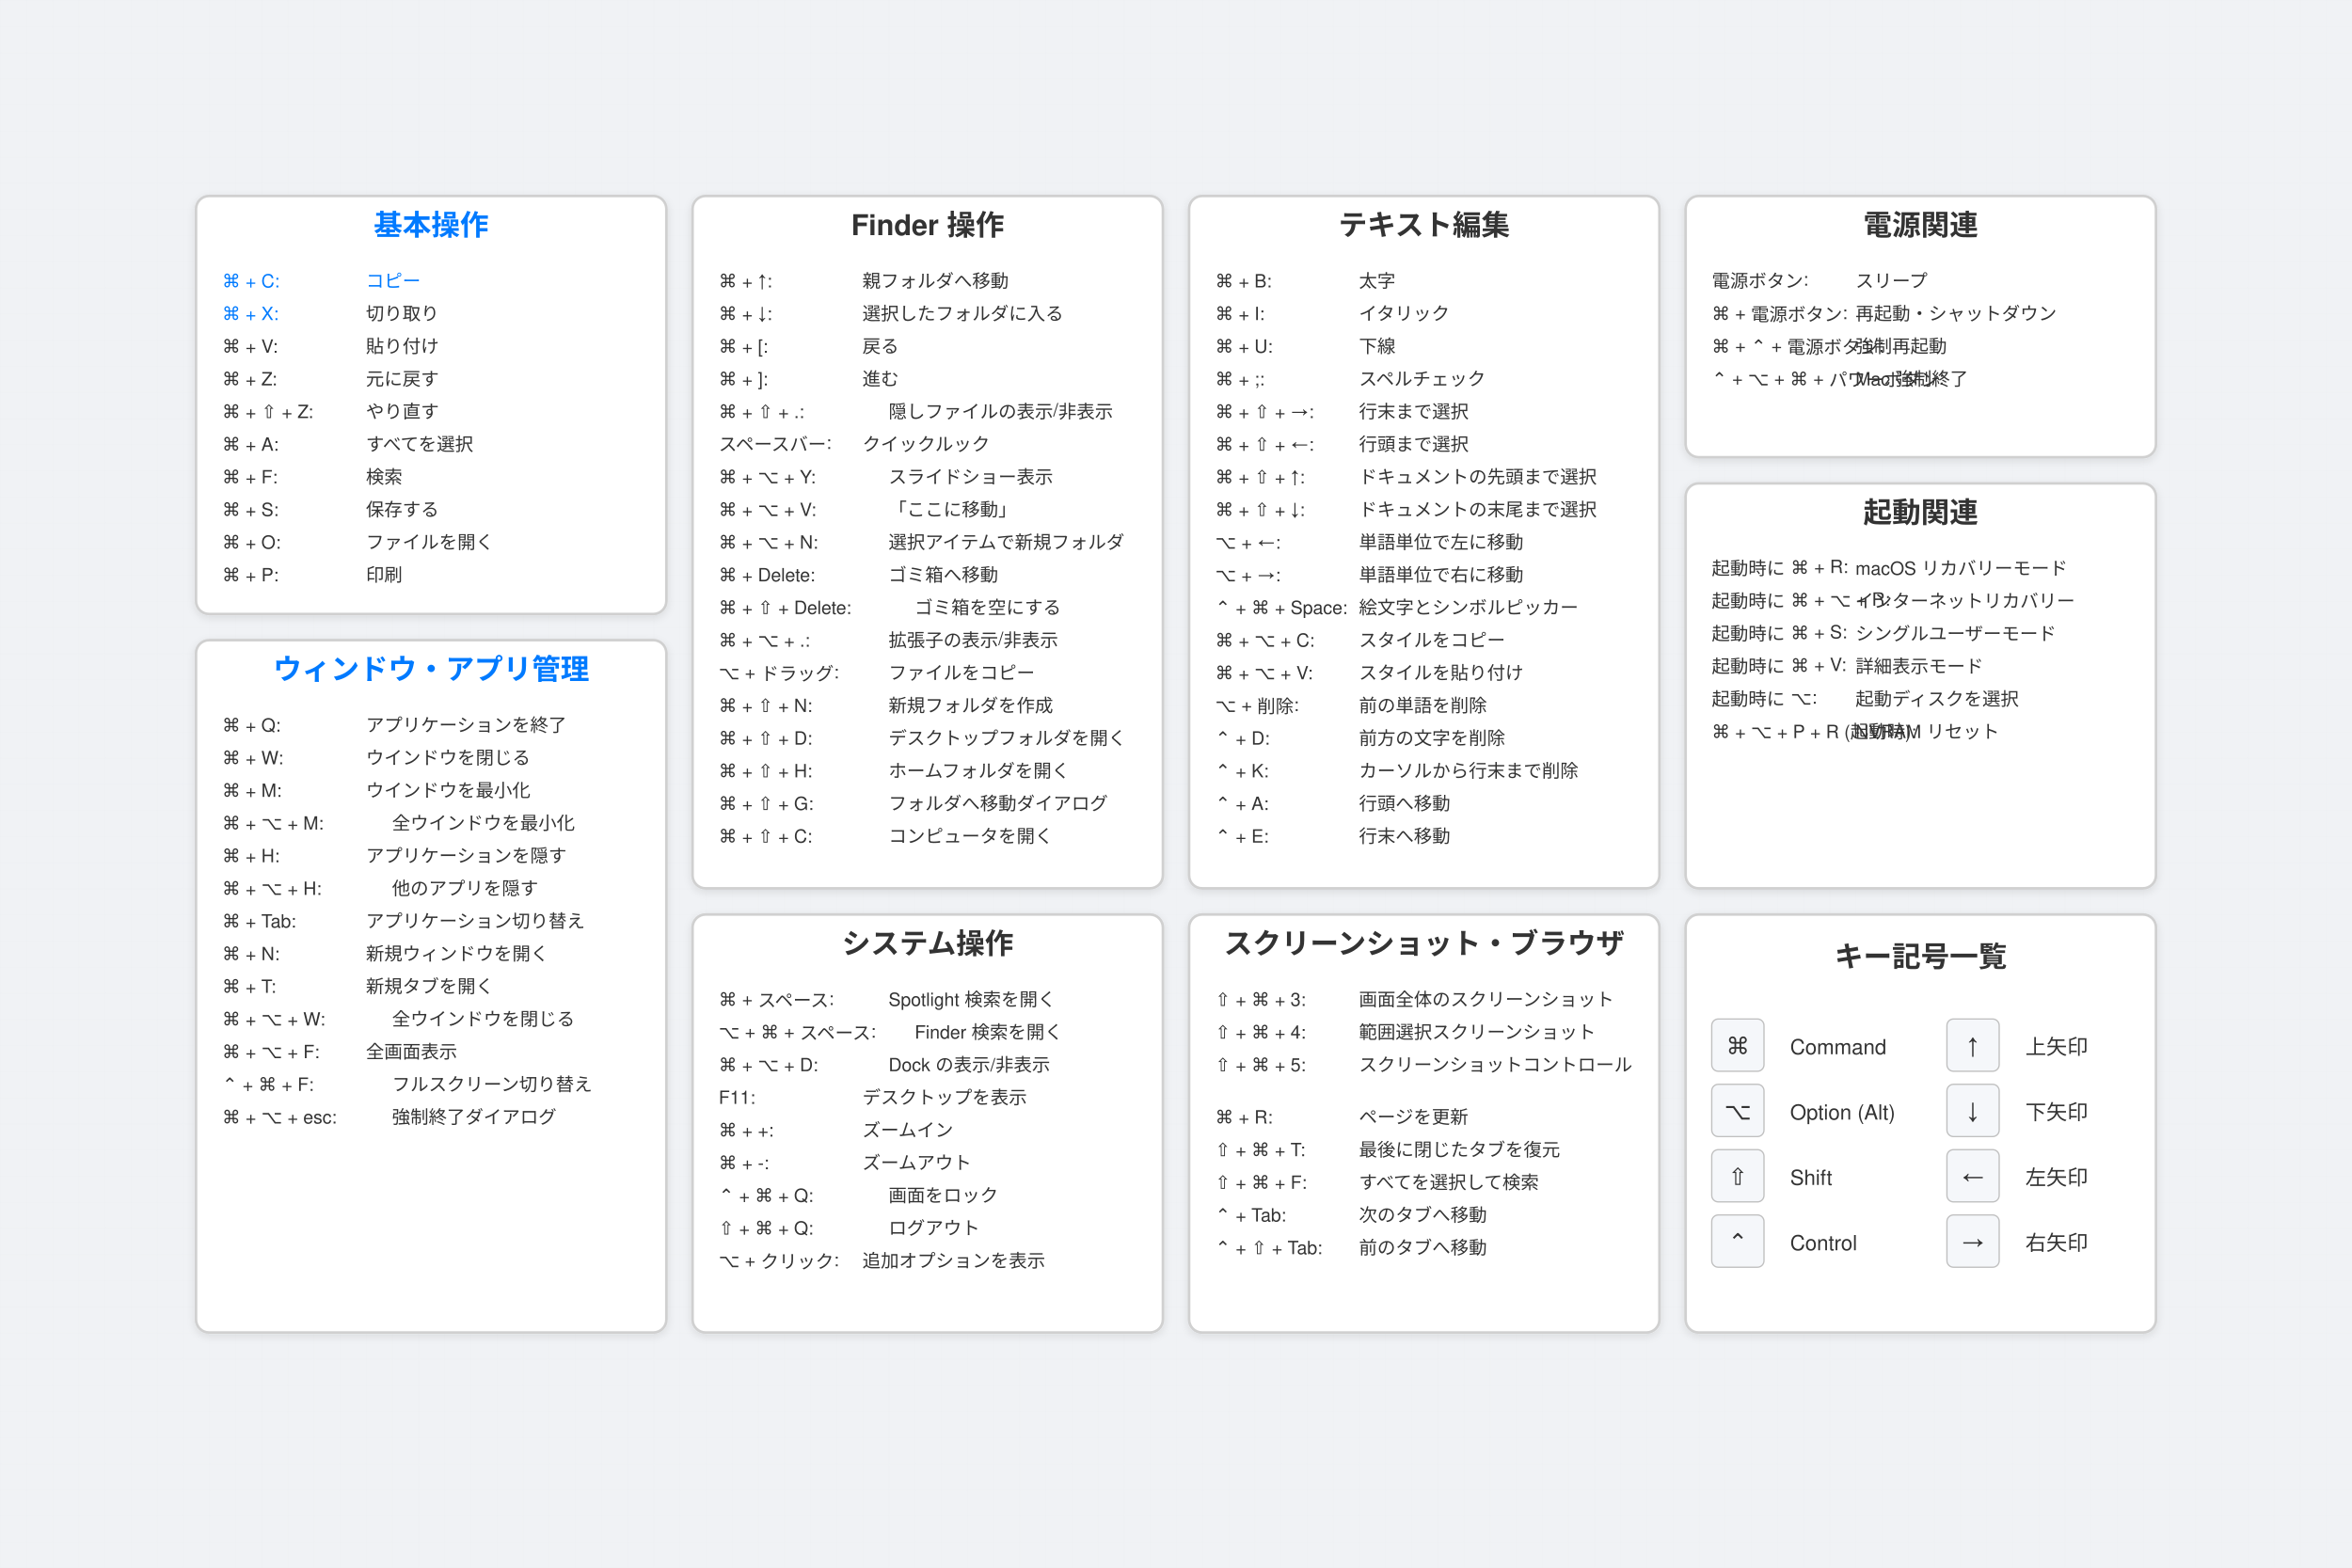
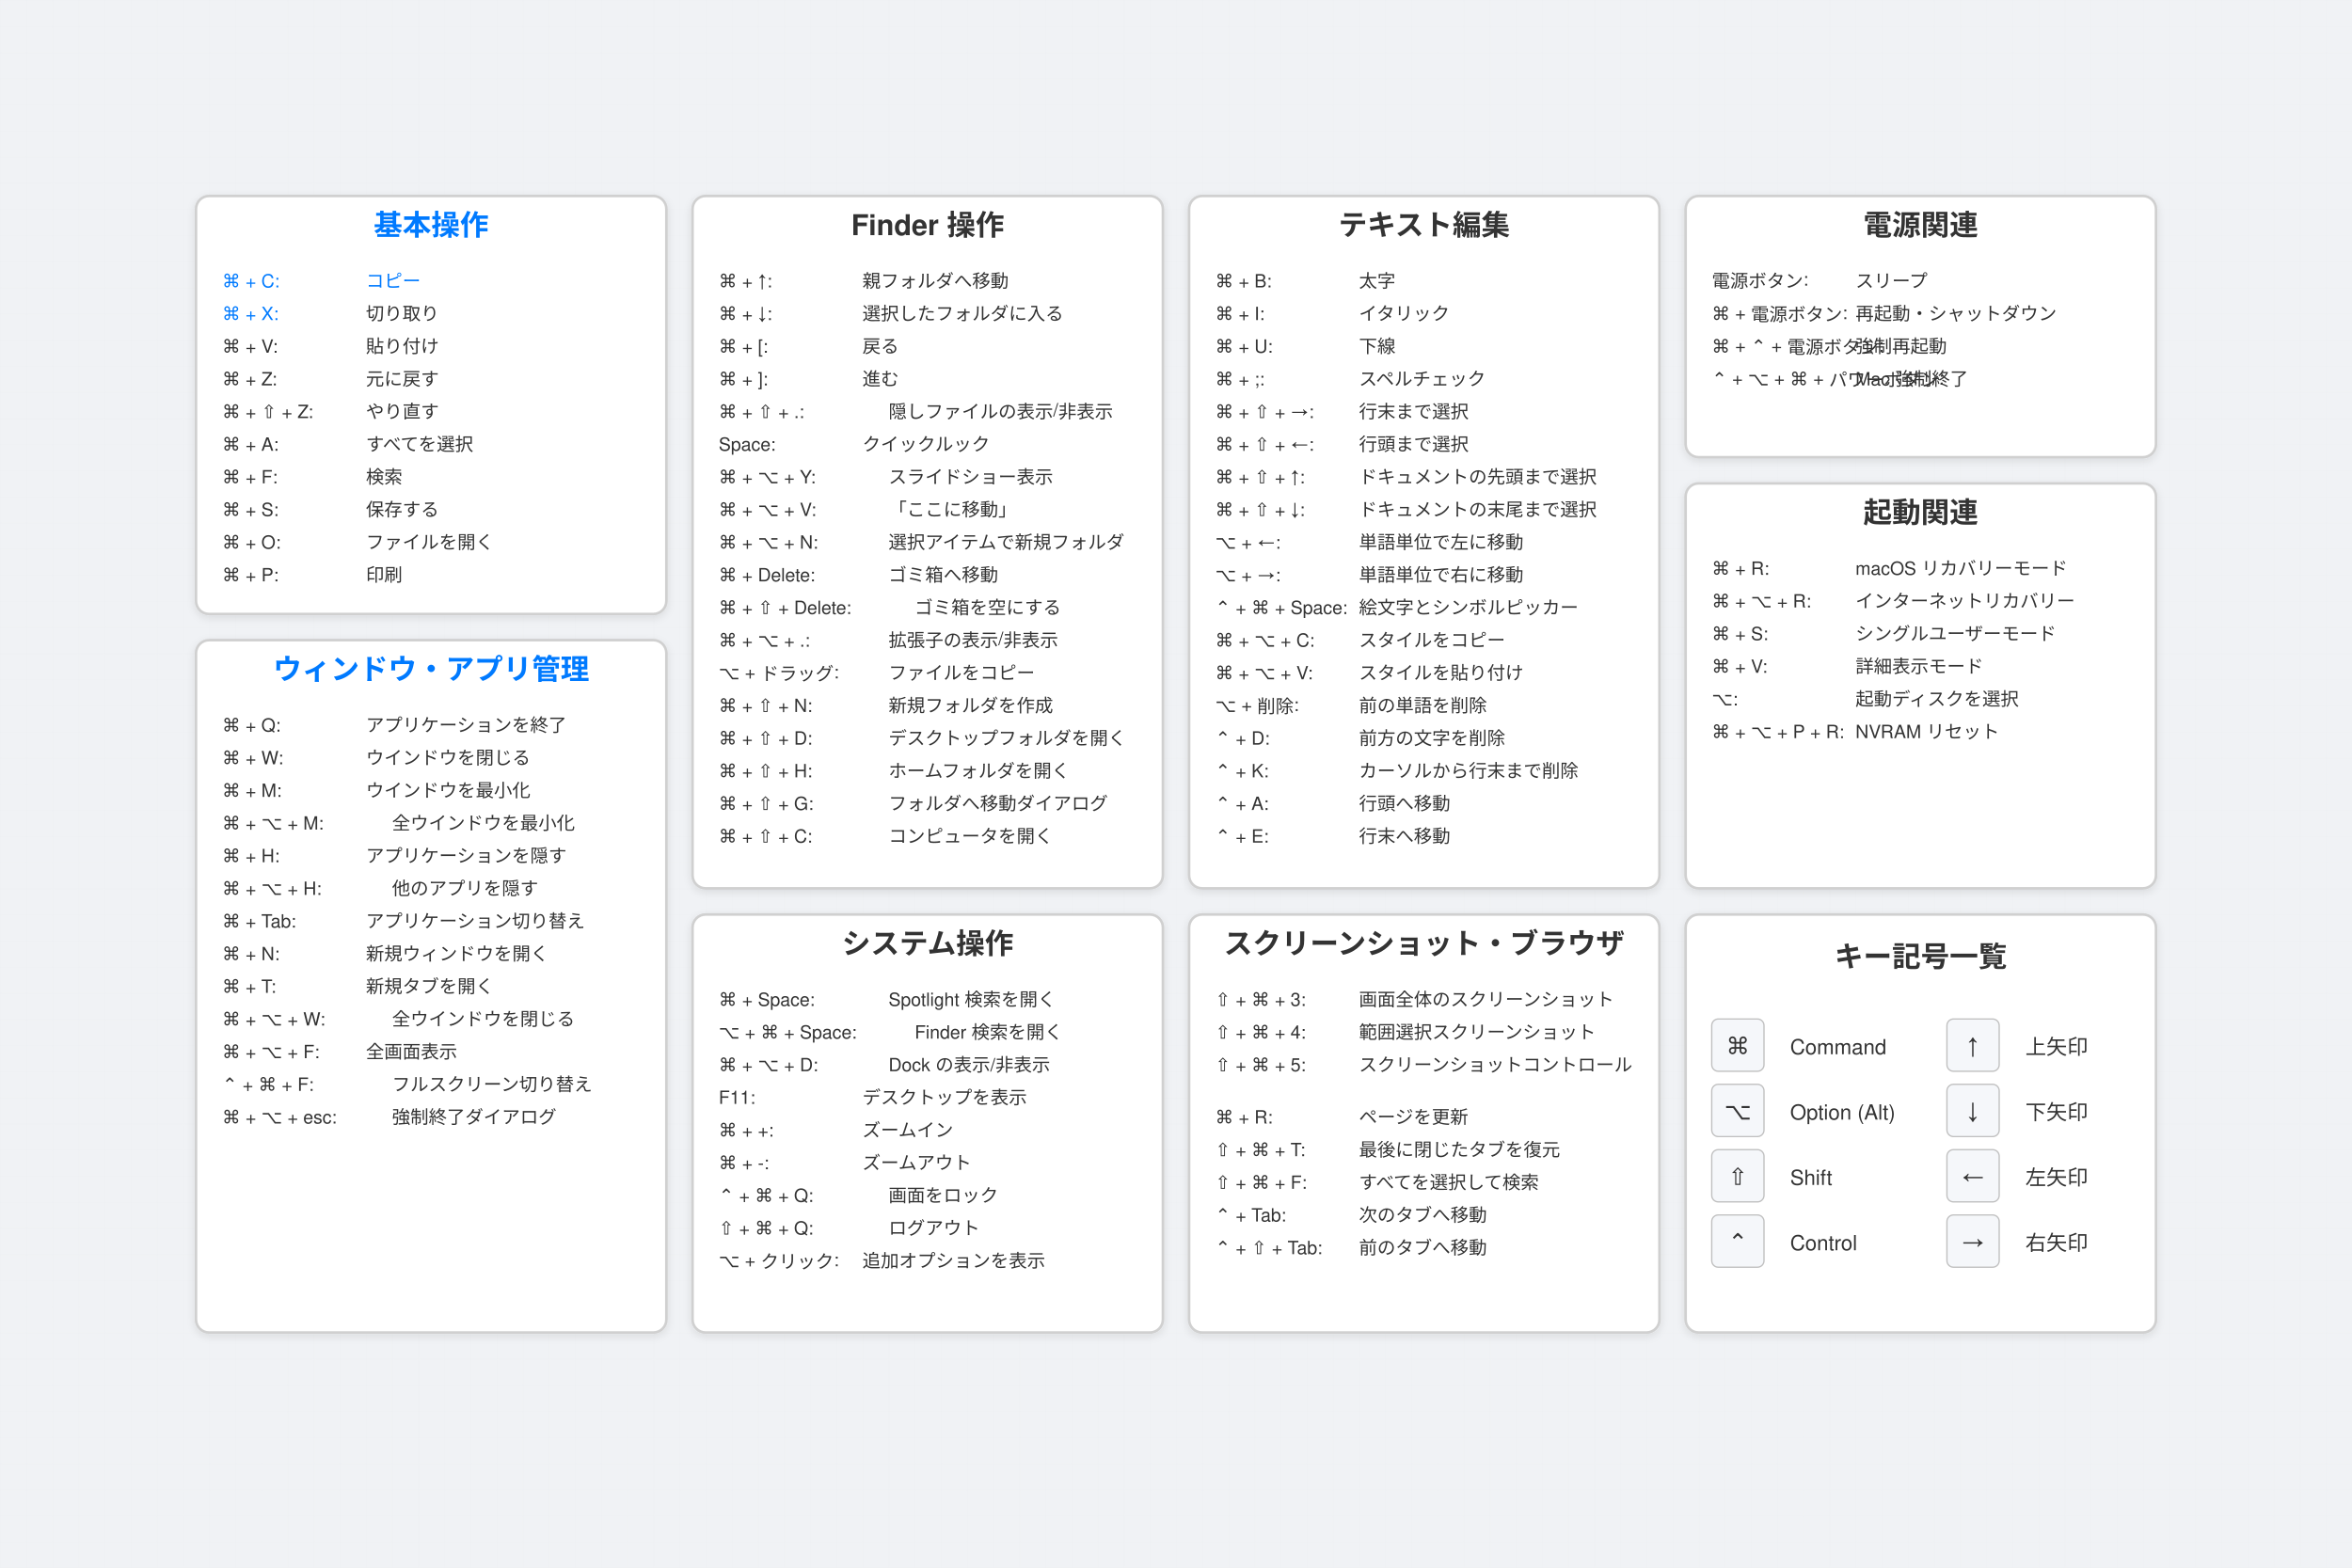
<svg xmlns="http://www.w3.org/2000/svg" viewBox="0 0 1800 1200">
  <rect width="1800" height="1200" fill="#f0f2f5" />
  <pattern id="grid" width="20" height="20" patternUnits="userSpaceOnUse">
    <rect width="20" height="20" fill="#f0f2f5" />
    <path d="M 20 0 L 0 0 0 20" fill="none" stroke="#e6e9ef" stroke-width="0.5" />
  </pattern>
  <rect width="1800" height="1200" fill="url(#grid)" opacity="0.5" />
  <g transform="translate(150, 150)">
    <rect x="0" y="0" width="360" height="320" rx="10" ry="10" fill="#ffffff" stroke="#d0d0d0" stroke-width="2" filter="drop-shadow(0px 2px 3px rgba(0, 0, 0, 0.1))" />
    <text x="180" y="30" font-family="Helvetica, Arial, sans-serif" font-size="22" font-weight="bold" text-anchor="middle" fill="#007aff">
      基本操作
    </text>
    <text x="20" y="70" font-family="Helvetica, Arial, sans-serif" font-size="14" fill="#007aff">
      ⌘ + C:
    </text>
    <text x="130" y="70" font-family="Helvetica, Arial, sans-serif" font-size="14" fill="#007aff">
      コピー
    </text>
    <text x="20" y="95" font-family="Helvetica, Arial, sans-serif" font-size="14" fill="#007aff">
      ⌘ + X:
    </text>
    <text x="130" y="95" font-family="Helvetica, Arial, sans-serif" font-size="14" fill="#333333">
      切り取り
    </text>
    <text x="20" y="120" font-family="Helvetica, Arial, sans-serif" font-size="14" fill="#333333">
      ⌘ + V:
    </text>
    <text x="130" y="120" font-family="Helvetica, Arial, sans-serif" font-size="14" fill="#333333">
      貼り付け
    </text>
    <text x="20" y="145" font-family="Helvetica, Arial, sans-serif" font-size="14" fill="#333333">
      ⌘ + Z:
    </text>
    <text x="130" y="145" font-family="Helvetica, Arial, sans-serif" font-size="14" fill="#333333">
      元に戻す
    </text>
    <text x="20" y="170" font-family="Helvetica, Arial, sans-serif" font-size="14" fill="#333333">
      ⌘ + ⇧ + Z:
    </text>
    <text x="130" y="170" font-family="Helvetica, Arial, sans-serif" font-size="14" fill="#333333">
      やり直す
    </text>
    <text x="20" y="195" font-family="Helvetica, Arial, sans-serif" font-size="14" fill="#333333">
      ⌘ + A:
    </text>
    <text x="130" y="195" font-family="Helvetica, Arial, sans-serif" font-size="14" fill="#333333">
      すべてを選択
    </text>
    <text x="20" y="220" font-family="Helvetica, Arial, sans-serif" font-size="14" fill="#333333">
      ⌘ + F:
    </text>
    <text x="130" y="220" font-family="Helvetica, Arial, sans-serif" font-size="14" fill="#333333">
      検索
    </text>
    <text x="20" y="245" font-family="Helvetica, Arial, sans-serif" font-size="14" fill="#333333">
      ⌘ + S:
    </text>
    <text x="130" y="245" font-family="Helvetica, Arial, sans-serif" font-size="14" fill="#333333">
      保存する
    </text>
    <text x="20" y="270" font-family="Helvetica, Arial, sans-serif" font-size="14" fill="#333333">
      ⌘ + O:
    </text>
    <text x="130" y="270" font-family="Helvetica, Arial, sans-serif" font-size="14" fill="#333333">
      ファイルを開く
    </text>
    <text x="20" y="295" font-family="Helvetica, Arial, sans-serif" font-size="14" fill="#333333">
      ⌘ + P:
    </text>
    <text x="130" y="295" font-family="Helvetica, Arial, sans-serif" font-size="14" fill="#333333">
      印刷
    </text>
    <rect x="0" y="340" width="360" height="530" rx="10" ry="10" fill="#ffffff" stroke="#d0d0d0" stroke-width="2" filter="drop-shadow(0px 2px 3px rgba(0, 0, 0, 0.1))" />
    <text x="180" y="370" font-family="Helvetica, Arial, sans-serif" font-size="22" font-weight="bold" text-anchor="middle" fill="#007aff">
      ウィンドウ・アプリ管理
    </text>
    <text x="20" y="410" font-family="Helvetica, Arial, sans-serif" font-size="14" fill="#333333">
      ⌘ + Q:
    </text>
    <text x="130" y="410" font-family="Helvetica, Arial, sans-serif" font-size="14" fill="#333333">
      アプリケーションを終了
    </text>
    <text x="20" y="435" font-family="Helvetica, Arial, sans-serif" font-size="14" fill="#333333">
      ⌘ + W:
    </text>
    <text x="130" y="435" font-family="Helvetica, Arial, sans-serif" font-size="14" fill="#333333">
      ウインドウを閉じる
    </text>
    <text x="20" y="460" font-family="Helvetica, Arial, sans-serif" font-size="14" fill="#333333">
      ⌘ + M:
    </text>
    <text x="130" y="460" font-family="Helvetica, Arial, sans-serif" font-size="14" fill="#333333">
      ウインドウを最小化
    </text>
    <text x="20" y="485" font-family="Helvetica, Arial, sans-serif" font-size="14" fill="#333333">
      ⌘ + ⌥ + M:
    </text>
    <text x="150" y="485" font-family="Helvetica, Arial, sans-serif" font-size="14" fill="#333333">
      全ウインドウを最小化
    </text>
    <text x="20" y="510" font-family="Helvetica, Arial, sans-serif" font-size="14" fill="#333333">
      ⌘ + H:
    </text>
    <text x="130" y="510" font-family="Helvetica, Arial, sans-serif" font-size="14" fill="#333333">
      アプリケーションを隠す
    </text>
    <text x="20" y="535" font-family="Helvetica, Arial, sans-serif" font-size="14" fill="#333333">
      ⌘ + ⌥ + H:
    </text>
    <text x="150" y="535" font-family="Helvetica, Arial, sans-serif" font-size="14" fill="#333333">
      他のアプリを隠す
    </text>
    <text x="20" y="560" font-family="Helvetica, Arial, sans-serif" font-size="14" fill="#333333">
      ⌘ + Tab:
    </text>
    <text x="130" y="560" font-family="Helvetica, Arial, sans-serif" font-size="14" fill="#333333">
      アプリケーション切り替え
    </text>
    <text x="20" y="585" font-family="Helvetica, Arial, sans-serif" font-size="14" fill="#333333">
      ⌘ + N:
    </text>
    <text x="130" y="585" font-family="Helvetica, Arial, sans-serif" font-size="14" fill="#333333">
      新規ウィンドウを開く
    </text>
    <text x="20" y="610" font-family="Helvetica, Arial, sans-serif" font-size="14" fill="#333333">
      ⌘ + T:
    </text>
    <text x="130" y="610" font-family="Helvetica, Arial, sans-serif" font-size="14" fill="#333333">
      新規タブを開く
    </text>
    <text x="20" y="635" font-family="Helvetica, Arial, sans-serif" font-size="14" fill="#333333">
      ⌘ + ⌥ + W:
    </text>
    <text x="150" y="635" font-family="Helvetica, Arial, sans-serif" font-size="14" fill="#333333">
      全ウインドウを閉じる
    </text>
    <text x="20" y="660" font-family="Helvetica, Arial, sans-serif" font-size="14" fill="#333333">
      ⌘ + ⌥ + F:
    </text>
    <text x="130" y="660" font-family="Helvetica, Arial, sans-serif" font-size="14" fill="#333333">
      全画面表示
    </text>
    <text x="20" y="685" font-family="Helvetica, Arial, sans-serif" font-size="14" fill="#333333">
      ⌃ + ⌘ + F:
    </text>
    <text x="150" y="685" font-family="Helvetica, Arial, sans-serif" font-size="14" fill="#333333">
      フルスクリーン切り替え
    </text>
    <text x="20" y="710" font-family="Helvetica, Arial, sans-serif" font-size="14" fill="#333333">
      ⌘ + ⌥ + esc:
    </text>
    <text x="150" y="710" font-family="Helvetica, Arial, sans-serif" font-size="14" fill="#333333">
      強制終了ダイアログ
    </text>
  </g>
  <g transform="translate(530, 150)">
    <rect x="0" y="0" width="360" height="530" rx="10" ry="10" fill="#ffffff" stroke="#d0d0d0" stroke-width="2" filter="drop-shadow(0px 2px 3px rgba(0, 0, 0, 0.1))" />
    <text x="180" y="30" font-family="Helvetica, Arial, sans-serif" font-size="22" font-weight="bold" text-anchor="middle" fill="#333333">
      Finder 操作
    </text>
    <text x="20" y="70" font-family="Helvetica, Arial, sans-serif" font-size="14" fill="#333333">
      ⌘ + ↑:
    </text>
    <text x="130" y="70" font-family="Helvetica, Arial, sans-serif" font-size="14" fill="#333333">
      親フォルダへ移動
    </text>
    <text x="20" y="95" font-family="Helvetica, Arial, sans-serif" font-size="14" fill="#333333">
      ⌘ + ↓:
    </text>
    <text x="130" y="95" font-family="Helvetica, Arial, sans-serif" font-size="14" fill="#333333">
      選択したフォルダに入る
    </text>
    <text x="20" y="120" font-family="Helvetica, Arial, sans-serif" font-size="14" fill="#333333">
      ⌘ + [:
    </text>
    <text x="130" y="120" font-family="Helvetica, Arial, sans-serif" font-size="14" fill="#333333">
      戻る
    </text>
    <text x="20" y="145" font-family="Helvetica, Arial, sans-serif" font-size="14" fill="#333333">
      ⌘ + ]:
    </text>
    <text x="130" y="145" font-family="Helvetica, Arial, sans-serif" font-size="14" fill="#333333">
      進む
    </text>
    <text x="20" y="170" font-family="Helvetica, Arial, sans-serif" font-size="14" fill="#333333">
      ⌘ + ⇧ + .:
    </text>
    <text x="150" y="170" font-family="Helvetica, Arial, sans-serif" font-size="14" fill="#333333">
      隠しファイルの表示/非表示
    </text>
    <text x="20" y="195" font-family="Helvetica, Arial, sans-serif" font-size="14" fill="#333333">
-       スペースバー:
+       Space:
    </text>
    <text x="130" y="195" font-family="Helvetica, Arial, sans-serif" font-size="14" fill="#333333">
      クイックルック
    </text>
    <text x="20" y="220" font-family="Helvetica, Arial, sans-serif" font-size="14" fill="#333333">
      ⌘ + ⌥ + Y:
    </text>
    <text x="150" y="220" font-family="Helvetica, Arial, sans-serif" font-size="14" fill="#333333">
      スライドショー表示
    </text>
    <text x="20" y="245" font-family="Helvetica, Arial, sans-serif" font-size="14" fill="#333333">
      ⌘ + ⌥ + V:
    </text>
    <text x="150" y="245" font-family="Helvetica, Arial, sans-serif" font-size="14" fill="#333333">
      「ここに移動」
    </text>
    <text x="20" y="270" font-family="Helvetica, Arial, sans-serif" font-size="14" fill="#333333">
      ⌘ + ⌥ + N:
    </text>
    <text x="150" y="270" font-family="Helvetica, Arial, sans-serif" font-size="14" fill="#333333">
      選択アイテムで新規フォルダ
    </text>
    <text x="20" y="295" font-family="Helvetica, Arial, sans-serif" font-size="14" fill="#333333">
      ⌘ + Delete:
    </text>
    <text x="150" y="295" font-family="Helvetica, Arial, sans-serif" font-size="14" fill="#333333">
      ゴミ箱へ移動
    </text>
    <text x="20" y="320" font-family="Helvetica, Arial, sans-serif" font-size="14" fill="#333333">
      ⌘ + ⇧ + Delete:
    </text>
    <text x="170" y="320" font-family="Helvetica, Arial, sans-serif" font-size="14" fill="#333333">
      ゴミ箱を空にする
    </text>
    <text x="20" y="345" font-family="Helvetica, Arial, sans-serif" font-size="14" fill="#333333">
      ⌘ + ⌥ + .:
    </text>
    <text x="150" y="345" font-family="Helvetica, Arial, sans-serif" font-size="14" fill="#333333">
      拡張子の表示/非表示
    </text>
    <text x="20" y="370" font-family="Helvetica, Arial, sans-serif" font-size="14" fill="#333333">
      ⌥ + ドラッグ:
    </text>
    <text x="150" y="370" font-family="Helvetica, Arial, sans-serif" font-size="14" fill="#333333">
      ファイルをコピー
    </text>
    <text x="20" y="395" font-family="Helvetica, Arial, sans-serif" font-size="14" fill="#333333">
      ⌘ + ⇧ + N:
    </text>
    <text x="150" y="395" font-family="Helvetica, Arial, sans-serif" font-size="14" fill="#333333">
      新規フォルダを作成
    </text>
    <text x="20" y="420" font-family="Helvetica, Arial, sans-serif" font-size="14" fill="#333333">
      ⌘ + ⇧ + D:
    </text>
    <text x="150" y="420" font-family="Helvetica, Arial, sans-serif" font-size="14" fill="#333333">
      デスクトップフォルダを開く
    </text>
    <text x="20" y="445" font-family="Helvetica, Arial, sans-serif" font-size="14" fill="#333333">
      ⌘ + ⇧ + H:
    </text>
    <text x="150" y="445" font-family="Helvetica, Arial, sans-serif" font-size="14" fill="#333333">
      ホームフォルダを開く
    </text>
    <text x="20" y="470" font-family="Helvetica, Arial, sans-serif" font-size="14" fill="#333333">
      ⌘ + ⇧ + G:
    </text>
    <text x="150" y="470" font-family="Helvetica, Arial, sans-serif" font-size="14" fill="#333333">
      フォルダへ移動ダイアログ
    </text>
    <text x="20" y="495" font-family="Helvetica, Arial, sans-serif" font-size="14" fill="#333333">
      ⌘ + ⇧ + C:
    </text>
    <text x="150" y="495" font-family="Helvetica, Arial, sans-serif" font-size="14" fill="#333333">
      コンピュータを開く
    </text>
    <rect x="0" y="550" width="360" height="320" rx="10" ry="10" fill="#ffffff" stroke="#d0d0d0" stroke-width="2" filter="drop-shadow(0px 2px 3px rgba(0, 0, 0, 0.1))" />
    <text x="180" y="580" font-family="Helvetica, Arial, sans-serif" font-size="22" font-weight="bold" text-anchor="middle" fill="#333333">
      システム操作
    </text>
    <text x="20" y="620" font-family="Helvetica, Arial, sans-serif" font-size="14" fill="#333333">
-       ⌘ + スペース:
+       ⌘ + Space:
    </text>
    <text x="150" y="620" font-family="Helvetica, Arial, sans-serif" font-size="14" fill="#333333">
      Spotlight 検索を開く
    </text>
    <text x="20" y="645" font-family="Helvetica, Arial, sans-serif" font-size="14" fill="#333333">
-       ⌥ + ⌘ + スペース:
+       ⌥ + ⌘ + Space:
    </text>
    <text x="170" y="645" font-family="Helvetica, Arial, sans-serif" font-size="14" fill="#333333">
      Finder 検索を開く
    </text>
    <text x="20" y="670" font-family="Helvetica, Arial, sans-serif" font-size="14" fill="#333333">
      ⌘ + ⌥ + D:
    </text>
    <text x="150" y="670" font-family="Helvetica, Arial, sans-serif" font-size="14" fill="#333333">
      Dock の表示/非表示
    </text>
    <text x="20" y="695" font-family="Helvetica, Arial, sans-serif" font-size="14" fill="#333333">
      F11:
    </text>
    <text x="130" y="695" font-family="Helvetica, Arial, sans-serif" font-size="14" fill="#333333">
      デスクトップを表示
    </text>
    <text x="20" y="720" font-family="Helvetica, Arial, sans-serif" font-size="14" fill="#333333">
      ⌘ + +:
    </text>
    <text x="130" y="720" font-family="Helvetica, Arial, sans-serif" font-size="14" fill="#333333">
      ズームイン
    </text>
    <text x="20" y="745" font-family="Helvetica, Arial, sans-serif" font-size="14" fill="#333333">
      ⌘ + -:
    </text>
    <text x="130" y="745" font-family="Helvetica, Arial, sans-serif" font-size="14" fill="#333333">
      ズームアウト
    </text>
    <text x="20" y="770" font-family="Helvetica, Arial, sans-serif" font-size="14" fill="#333333">
      ⌃ + ⌘ + Q:
    </text>
    <text x="150" y="770" font-family="Helvetica, Arial, sans-serif" font-size="14" fill="#333333">
      画面をロック
    </text>
    <text x="20" y="795" font-family="Helvetica, Arial, sans-serif" font-size="14" fill="#333333">
      ⇧ + ⌘ + Q:
    </text>
    <text x="150" y="795" font-family="Helvetica, Arial, sans-serif" font-size="14" fill="#333333">
      ログアウト
    </text>
    <text x="20" y="820" font-family="Helvetica, Arial, sans-serif" font-size="14" fill="#333333">
      ⌥ + クリック:
    </text>
    <text x="130" y="820" font-family="Helvetica, Arial, sans-serif" font-size="14" fill="#333333">
      追加オプションを表示
    </text>
  </g>
  <g transform="translate(910, 150)">
    <rect x="0" y="0" width="360" height="530" rx="10" ry="10" fill="#ffffff" stroke="#d0d0d0" stroke-width="2" filter="drop-shadow(0px 2px 3px rgba(0, 0, 0, 0.1))" />
    <text x="180" y="30" font-family="Helvetica, Arial, sans-serif" font-size="22" font-weight="bold" text-anchor="middle" fill="#333333">
      テキスト編集
    </text>
    <text x="20" y="70" font-family="Helvetica, Arial, sans-serif" font-size="14" fill="#333333">
      ⌘ + B:
    </text>
    <text x="130" y="70" font-family="Helvetica, Arial, sans-serif" font-size="14" fill="#333333">
      太字
    </text>
    <text x="20" y="95" font-family="Helvetica, Arial, sans-serif" font-size="14" fill="#333333">
      ⌘ + I:
    </text>
    <text x="130" y="95" font-family="Helvetica, Arial, sans-serif" font-size="14" fill="#333333">
      イタリック
    </text>
    <text x="20" y="120" font-family="Helvetica, Arial, sans-serif" font-size="14" fill="#333333">
      ⌘ + U:
    </text>
    <text x="130" y="120" font-family="Helvetica, Arial, sans-serif" font-size="14" fill="#333333">
      下線
    </text>
    <text x="20" y="145" font-family="Helvetica, Arial, sans-serif" font-size="14" fill="#333333">
      ⌘ + ;:
    </text>
    <text x="130" y="145" font-family="Helvetica, Arial, sans-serif" font-size="14" fill="#333333">
      スペルチェック
    </text>
    <text x="20" y="170" font-family="Helvetica, Arial, sans-serif" font-size="14" fill="#333333">
      ⌘ + ⇧ + →:
    </text>
    <text x="130" y="170" font-family="Helvetica, Arial, sans-serif" font-size="14" fill="#333333">
      行末まで選択
    </text>
    <text x="20" y="195" font-family="Helvetica, Arial, sans-serif" font-size="14" fill="#333333">
      ⌘ + ⇧ + ←:
    </text>
    <text x="130" y="195" font-family="Helvetica, Arial, sans-serif" font-size="14" fill="#333333">
      行頭まで選択
    </text>
    <text x="20" y="220" font-family="Helvetica, Arial, sans-serif" font-size="14" fill="#333333">
      ⌘ + ⇧ + ↑:
    </text>
    <text x="130" y="220" font-family="Helvetica, Arial, sans-serif" font-size="14" fill="#333333">
      ドキュメントの先頭まで選択
    </text>
    <text x="20" y="245" font-family="Helvetica, Arial, sans-serif" font-size="14" fill="#333333">
      ⌘ + ⇧ + ↓:
    </text>
    <text x="130" y="245" font-family="Helvetica, Arial, sans-serif" font-size="14" fill="#333333">
      ドキュメントの末尾まで選択
    </text>
    <text x="20" y="270" font-family="Helvetica, Arial, sans-serif" font-size="14" fill="#333333">
      ⌥ + ←:
    </text>
    <text x="130" y="270" font-family="Helvetica, Arial, sans-serif" font-size="14" fill="#333333">
      単語単位で左に移動
    </text>
    <text x="20" y="295" font-family="Helvetica, Arial, sans-serif" font-size="14" fill="#333333">
      ⌥ + →:
    </text>
    <text x="130" y="295" font-family="Helvetica, Arial, sans-serif" font-size="14" fill="#333333">
      単語単位で右に移動
    </text>
    <text x="20" y="320" font-family="Helvetica, Arial, sans-serif" font-size="14" fill="#333333">
      ⌃ + ⌘ + Space:
    </text>
    <text x="130" y="320" font-family="Helvetica, Arial, sans-serif" font-size="14" fill="#333333">
      絵文字とシンボルピッカー
    </text>
    <text x="20" y="345" font-family="Helvetica, Arial, sans-serif" font-size="14" fill="#333333">
      ⌘ + ⌥ + C:
    </text>
    <text x="130" y="345" font-family="Helvetica, Arial, sans-serif" font-size="14" fill="#333333">
      スタイルをコピー
    </text>
    <text x="20" y="370" font-family="Helvetica, Arial, sans-serif" font-size="14" fill="#333333">
      ⌘ + ⌥ + V:
    </text>
    <text x="130" y="370" font-family="Helvetica, Arial, sans-serif" font-size="14" fill="#333333">
      スタイルを貼り付け
    </text>
    <text x="20" y="395" font-family="Helvetica, Arial, sans-serif" font-size="14" fill="#333333">
      ⌥ + 削除:
    </text>
    <text x="130" y="395" font-family="Helvetica, Arial, sans-serif" font-size="14" fill="#333333">
      前の単語を削除
    </text>
    <text x="20" y="420" font-family="Helvetica, Arial, sans-serif" font-size="14" fill="#333333">
      ⌃ + D:
    </text>
    <text x="130" y="420" font-family="Helvetica, Arial, sans-serif" font-size="14" fill="#333333">
      前方の文字を削除
    </text>
    <text x="20" y="445" font-family="Helvetica, Arial, sans-serif" font-size="14" fill="#333333">
      ⌃ + K:
    </text>
    <text x="130" y="445" font-family="Helvetica, Arial, sans-serif" font-size="14" fill="#333333">
      カーソルから行末まで削除
    </text>
    <text x="20" y="470" font-family="Helvetica, Arial, sans-serif" font-size="14" fill="#333333">
      ⌃ + A:
    </text>
    <text x="130" y="470" font-family="Helvetica, Arial, sans-serif" font-size="14" fill="#333333">
      行頭へ移動
    </text>
    <text x="20" y="495" font-family="Helvetica, Arial, sans-serif" font-size="14" fill="#333333">
      ⌃ + E:
    </text>
    <text x="130" y="495" font-family="Helvetica, Arial, sans-serif" font-size="14" fill="#333333">
      行末へ移動
    </text>
    <rect x="0" y="550" width="360" height="320" rx="10" ry="10" fill="#ffffff" stroke="#d0d0d0" stroke-width="2" filter="drop-shadow(0px 2px 3px rgba(0, 0, 0, 0.1))" />
    <text x="180" y="580" font-family="Helvetica, Arial, sans-serif" font-size="22" font-weight="bold" text-anchor="middle" fill="#333333">
      スクリーンショット・ブラウザ
    </text>
    <text x="20" y="620" font-family="Helvetica, Arial, sans-serif" font-size="14" fill="#333333">
      ⇧ + ⌘ + 3:
    </text>
    <text x="130" y="620" font-family="Helvetica, Arial, sans-serif" font-size="14" fill="#333333">
      画面全体のスクリーンショット
    </text>
    <text x="20" y="645" font-family="Helvetica, Arial, sans-serif" font-size="14" fill="#333333">
      ⇧ + ⌘ + 4:
    </text>
    <text x="130" y="645" font-family="Helvetica, Arial, sans-serif" font-size="14" fill="#333333">
      範囲選択スクリーンショット
    </text>
    <text x="20" y="670" font-family="Helvetica, Arial, sans-serif" font-size="14" fill="#333333">
      ⇧ + ⌘ + 5:
    </text>
    <text x="130" y="670" font-family="Helvetica, Arial, sans-serif" font-size="14" fill="#333333">
      スクリーンショットコントロール
    </text>
    <text x="20" y="710" font-family="Helvetica, Arial, sans-serif" font-size="14" fill="#333333">
      ⌘ + R:
    </text>
    <text x="130" y="710" font-family="Helvetica, Arial, sans-serif" font-size="14" fill="#333333">
      ページを更新
    </text>
    <text x="20" y="735" font-family="Helvetica, Arial, sans-serif" font-size="14" fill="#333333">
      ⇧ + ⌘ + T:
    </text>
    <text x="130" y="735" font-family="Helvetica, Arial, sans-serif" font-size="14" fill="#333333">
      最後に閉じたタブを復元
    </text>
    <text x="20" y="760" font-family="Helvetica, Arial, sans-serif" font-size="14" fill="#333333">
      ⇧ + ⌘ + F:
    </text>
    <text x="130" y="760" font-family="Helvetica, Arial, sans-serif" font-size="14" fill="#333333">
      すべてを選択して検索
    </text>
    <text x="20" y="785" font-family="Helvetica, Arial, sans-serif" font-size="14" fill="#333333">
      ⌃ + Tab:
    </text>
    <text x="130" y="785" font-family="Helvetica, Arial, sans-serif" font-size="14" fill="#333333">
      次のタブへ移動
    </text>
    <text x="20" y="810" font-family="Helvetica, Arial, sans-serif" font-size="14" fill="#333333">
      ⌃ + ⇧ + Tab:
    </text>
    <text x="130" y="810" font-family="Helvetica, Arial, sans-serif" font-size="14" fill="#333333">
      前のタブへ移動
    </text>
  </g>
  <g transform="translate(1290, 150)">
    <rect x="0" y="0" width="360" height="200" rx="10" ry="10" fill="#ffffff" stroke="#d0d0d0" stroke-width="2" filter="drop-shadow(0px 2px 3px rgba(0, 0, 0, 0.1))" />
    <text x="180" y="30" font-family="Helvetica, Arial, sans-serif" font-size="22" font-weight="bold" text-anchor="middle" fill="#333333">
      電源関連
    </text>
    <text x="20" y="70" font-family="Helvetica, Arial, sans-serif" font-size="14" fill="#333333">
      電源ボタン:
    </text>
    <text x="130" y="70" font-family="Helvetica, Arial, sans-serif" font-size="14" fill="#333333">
      スリープ
    </text>
    <text x="20" y="95" font-family="Helvetica, Arial, sans-serif" font-size="14" fill="#333333">
      ⌘ + 電源ボタン:
    </text>
    <text x="130" y="95" font-family="Helvetica, Arial, sans-serif" font-size="14" fill="#333333">
      再起動・シャットダウン
    </text>
    <text x="20" y="120" font-family="Helvetica, Arial, sans-serif" font-size="14" fill="#333333">
      ⌘ + ⌃ + 電源ボタン:
    </text>
    <text x="130" y="120" font-family="Helvetica, Arial, sans-serif" font-size="14" fill="#333333">
      強制再起動
    </text>
    <text x="20" y="145" font-family="Helvetica, Arial, sans-serif" font-size="14" fill="#333333">
      ⌃ + ⌥ + ⌘ + パワーボタン:
    </text>
    <text x="130" y="145" font-family="Helvetica, Arial, sans-serif" font-size="14" fill="#333333">
      Mac 強制終了
    </text>
    <rect x="0" y="220" width="360" height="310" rx="10" ry="10" fill="#ffffff" stroke="#d0d0d0" stroke-width="2" filter="drop-shadow(0px 2px 3px rgba(0, 0, 0, 0.1))" />
    <text x="180" y="250" font-family="Helvetica, Arial, sans-serif" font-size="22" font-weight="bold" text-anchor="middle" fill="#333333">
      起動関連
    </text>
    <text x="20" y="290" font-family="Helvetica, Arial, sans-serif" font-size="14" fill="#333333">
-       起動時に ⌘ + R:
+       ⌘ + R:
    </text>
    <text x="130" y="290" font-family="Helvetica, Arial, sans-serif" font-size="14" fill="#333333">
      macOS リカバリーモード
    </text>
    <text x="20" y="315" font-family="Helvetica, Arial, sans-serif" font-size="14" fill="#333333">
-       起動時に ⌘ + ⌥ + R:
+       ⌘ + ⌥ + R:
    </text>
    <text x="130" y="315" font-family="Helvetica, Arial, sans-serif" font-size="14" fill="#333333">
      インターネットリカバリー
    </text>
    <text x="20" y="340" font-family="Helvetica, Arial, sans-serif" font-size="14" fill="#333333">
-       起動時に ⌘ + S:
+       ⌘ + S:
    </text>
    <text x="130" y="340" font-family="Helvetica, Arial, sans-serif" font-size="14" fill="#333333">
      シングルユーザーモード
    </text>
    <text x="20" y="365" font-family="Helvetica, Arial, sans-serif" font-size="14" fill="#333333">
-       起動時に ⌘ + V:
+       ⌘ + V:
    </text>
    <text x="130" y="365" font-family="Helvetica, Arial, sans-serif" font-size="14" fill="#333333">
      詳細表示モード
    </text>
    <text x="20" y="390" font-family="Helvetica, Arial, sans-serif" font-size="14" fill="#333333">
-       起動時に ⌥:
+       ⌥:
    </text>
    <text x="130" y="390" font-family="Helvetica, Arial, sans-serif" font-size="14" fill="#333333">
      起動ディスクを選択
    </text>
    <text x="20" y="415" font-family="Helvetica, Arial, sans-serif" font-size="14" fill="#333333">
-       ⌘ + ⌥ + P + R (起動時):
+       ⌘ + ⌥ + P + R:
    </text>
    <text x="130" y="415" font-family="Helvetica, Arial, sans-serif" font-size="14" fill="#333333">
      NVRAM リセット
    </text>
    <rect x="0" y="550" width="360" height="320" rx="10" ry="10" fill="#ffffff" stroke="#d0d0d0" stroke-width="2" filter="drop-shadow(0px 2px 3px rgba(0, 0, 0, 0.1))" />
    <text x="180" y="590" font-family="Helvetica, Arial, sans-serif" font-size="22" font-weight="bold" text-anchor="middle" fill="#333333">
      キー記号一覧
    </text>
    <rect x="20" y="630" width="40" height="40" rx="5" ry="5" fill="#f5f7fa" stroke="#c0c0c0" stroke-width="1" />
    <text x="40" y="657" font-family="Helvetica, Arial, sans-serif" font-size="18" text-anchor="middle" fill="#333333">
      ⌘
    </text>
    <text x="80" y="657" font-family="Helvetica, Arial, sans-serif" font-size="16" fill="#333333">
      Command
    </text>
    <rect x="20" y="680" width="40" height="40" rx="5" ry="5" fill="#f5f7fa" stroke="#c0c0c0" stroke-width="1" />
    <text x="40" y="707" font-family="Helvetica, Arial, sans-serif" font-size="18" text-anchor="middle" fill="#333333">
      ⌥
    </text>
    <text x="80" y="707" font-family="Helvetica, Arial, sans-serif" font-size="16" fill="#333333">
      Option (Alt)
    </text>
    <rect x="20" y="730" width="40" height="40" rx="5" ry="5" fill="#f5f7fa" stroke="#c0c0c0" stroke-width="1" />
    <text x="40" y="757" font-family="Helvetica, Arial, sans-serif" font-size="18" text-anchor="middle" fill="#333333">
      ⇧
    </text>
    <text x="80" y="757" font-family="Helvetica, Arial, sans-serif" font-size="16" fill="#333333">
      Shift
    </text>
    <rect x="20" y="780" width="40" height="40" rx="5" ry="5" fill="#f5f7fa" stroke="#c0c0c0" stroke-width="1" />
    <text x="40" y="807" font-family="Helvetica, Arial, sans-serif" font-size="18" text-anchor="middle" fill="#333333">
      ⌃
    </text>
    <text x="80" y="807" font-family="Helvetica, Arial, sans-serif" font-size="16" fill="#333333">
      Control
    </text>
    <rect x="200" y="630" width="40" height="40" rx="5" ry="5" fill="#f5f7fa" stroke="#c0c0c0" stroke-width="1" />
    <text x="220" y="657" font-family="Helvetica, Arial, sans-serif" font-size="18" text-anchor="middle" fill="#333333">
      ↑
    </text>
    <text x="260" y="657" font-family="Helvetica, Arial, sans-serif" font-size="16" fill="#333333">
      上矢印
    </text>
    <rect x="200" y="680" width="40" height="40" rx="5" ry="5" fill="#f5f7fa" stroke="#c0c0c0" stroke-width="1" />
    <text x="220" y="707" font-family="Helvetica, Arial, sans-serif" font-size="18" text-anchor="middle" fill="#333333">
      ↓
    </text>
    <text x="260" y="707" font-family="Helvetica, Arial, sans-serif" font-size="16" fill="#333333">
      下矢印
    </text>
    <rect x="200" y="730" width="40" height="40" rx="5" ry="5" fill="#f5f7fa" stroke="#c0c0c0" stroke-width="1" />
    <text x="220" y="757" font-family="Helvetica, Arial, sans-serif" font-size="18" text-anchor="middle" fill="#333333">
      ←
    </text>
    <text x="260" y="757" font-family="Helvetica, Arial, sans-serif" font-size="16" fill="#333333">
      左矢印
    </text>
    <rect x="200" y="780" width="40" height="40" rx="5" ry="5" fill="#f5f7fa" stroke="#c0c0c0" stroke-width="1" />
    <text x="220" y="807" font-family="Helvetica, Arial, sans-serif" font-size="18" text-anchor="middle" fill="#333333">
      →
    </text>
    <text x="260" y="807" font-family="Helvetica, Arial, sans-serif" font-size="16" fill="#333333">
      右矢印
    </text>
  </g>
</svg>
